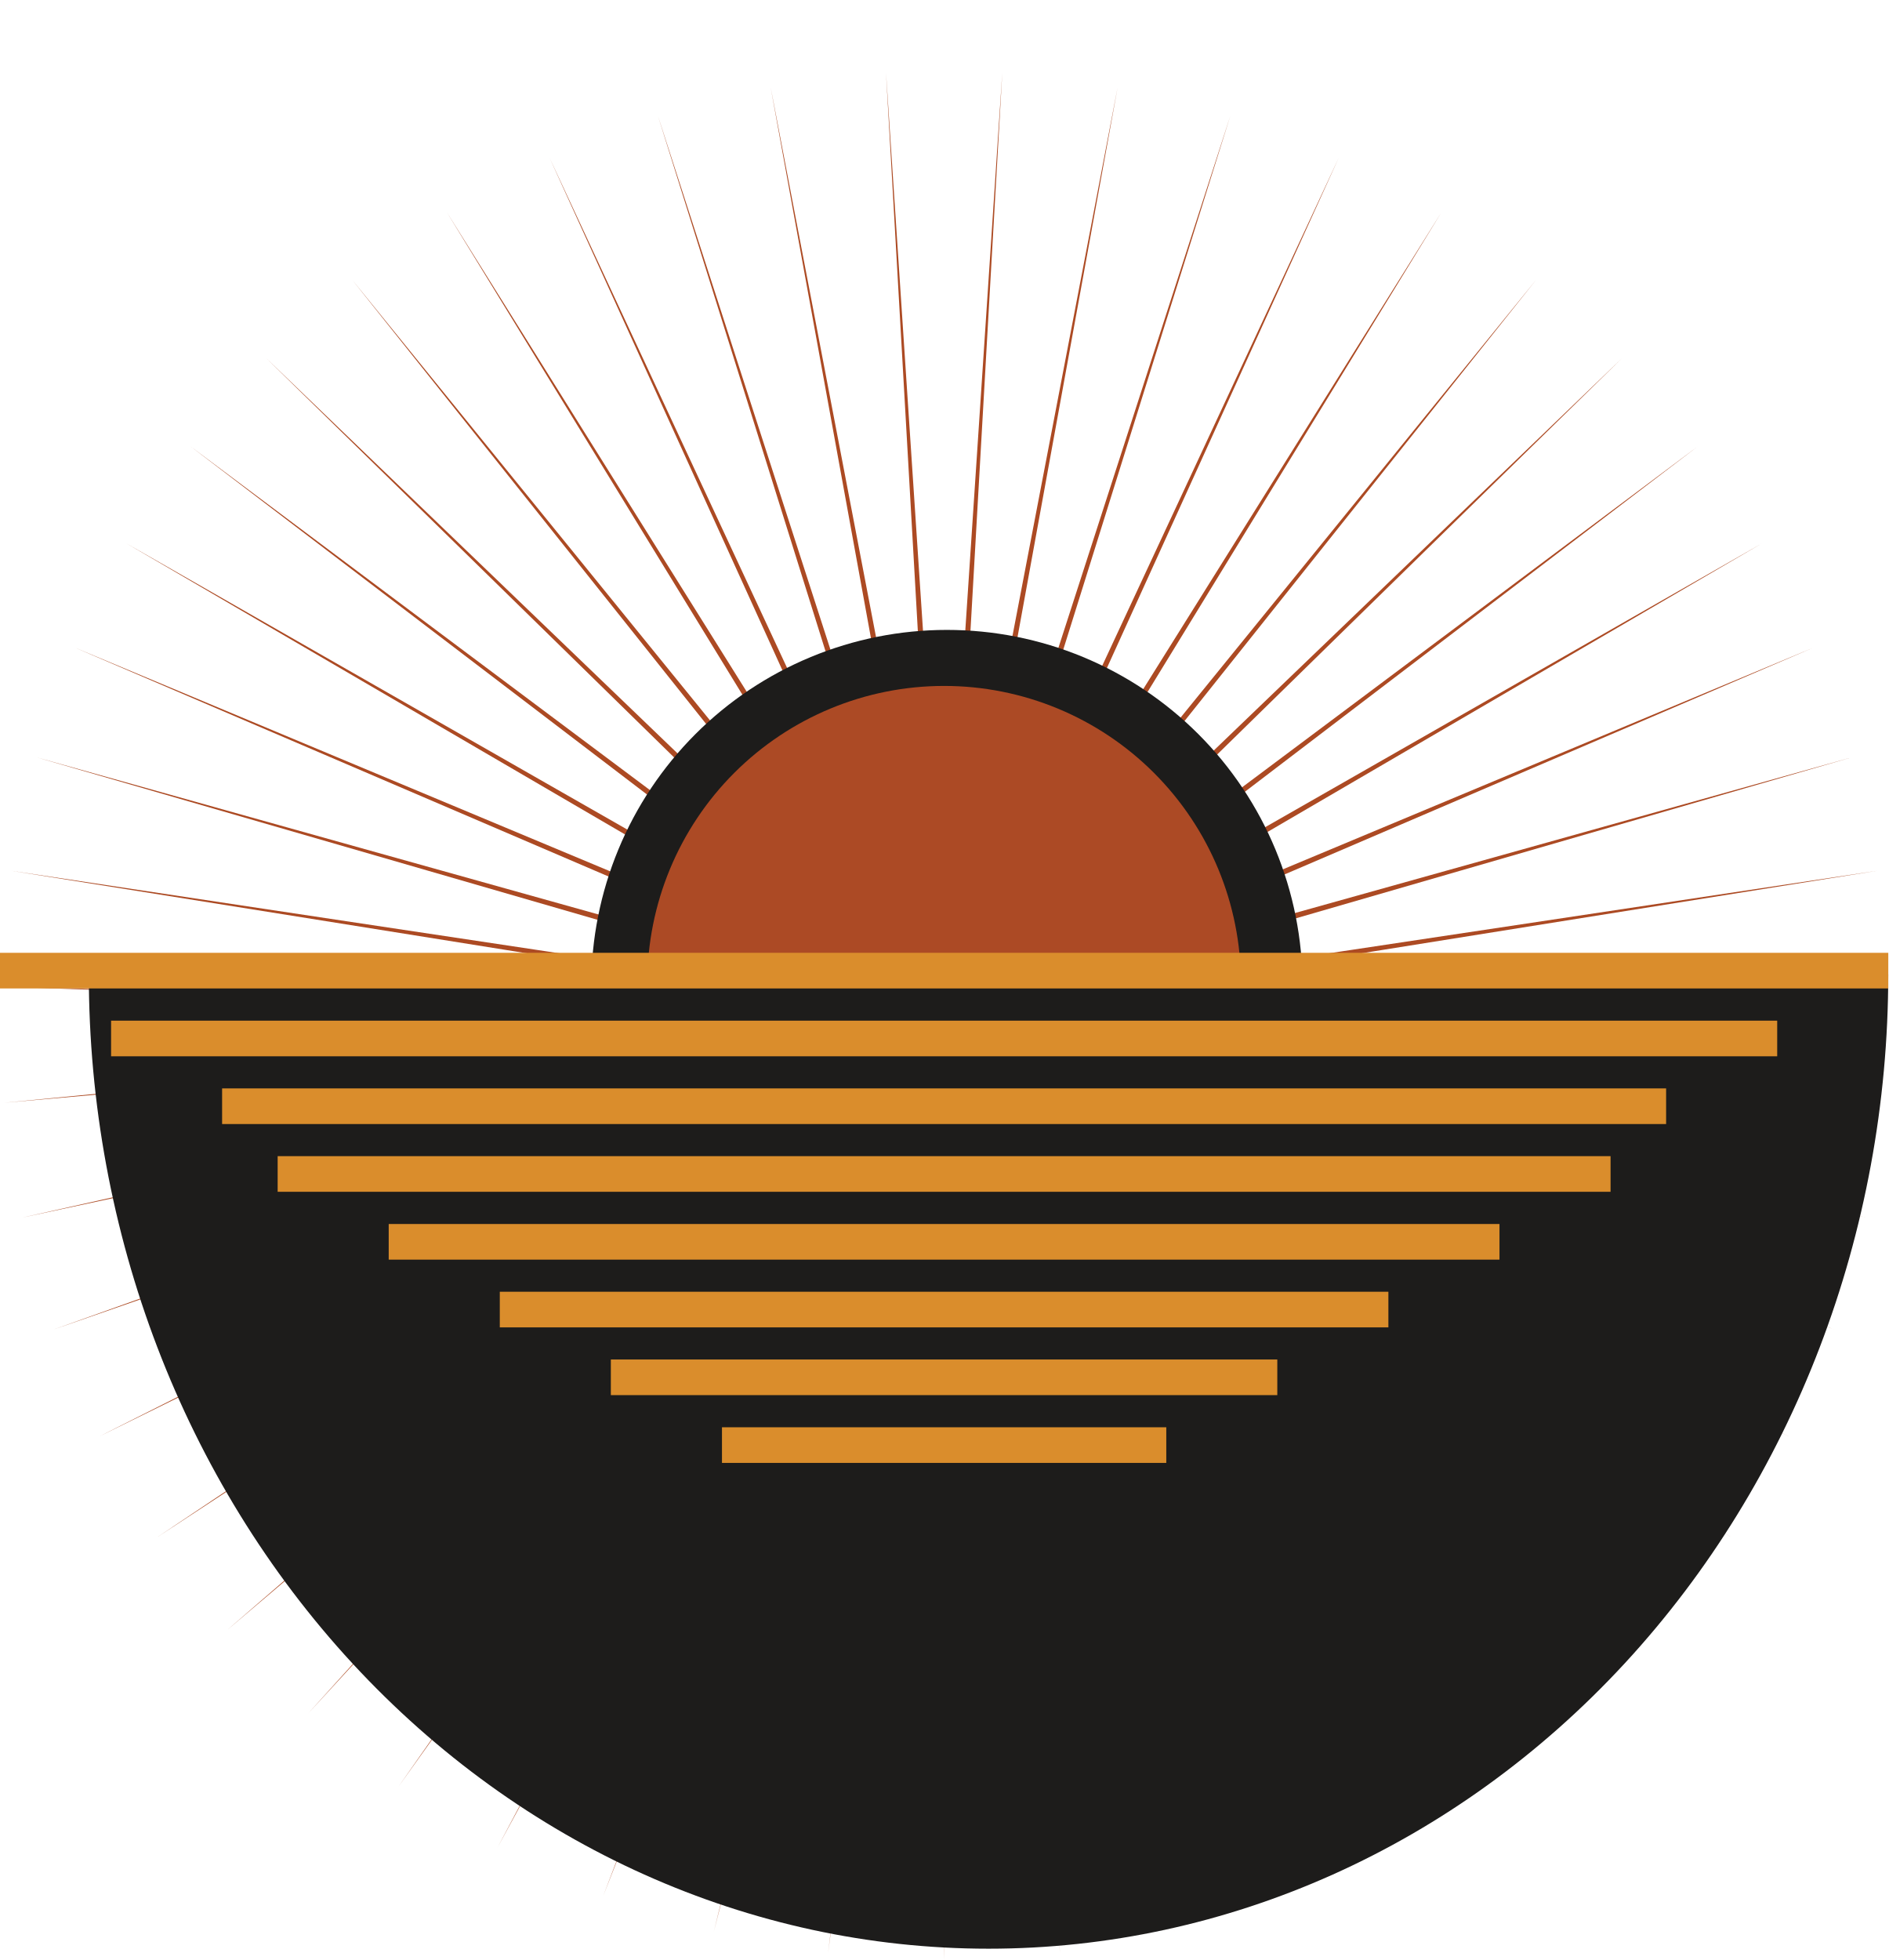
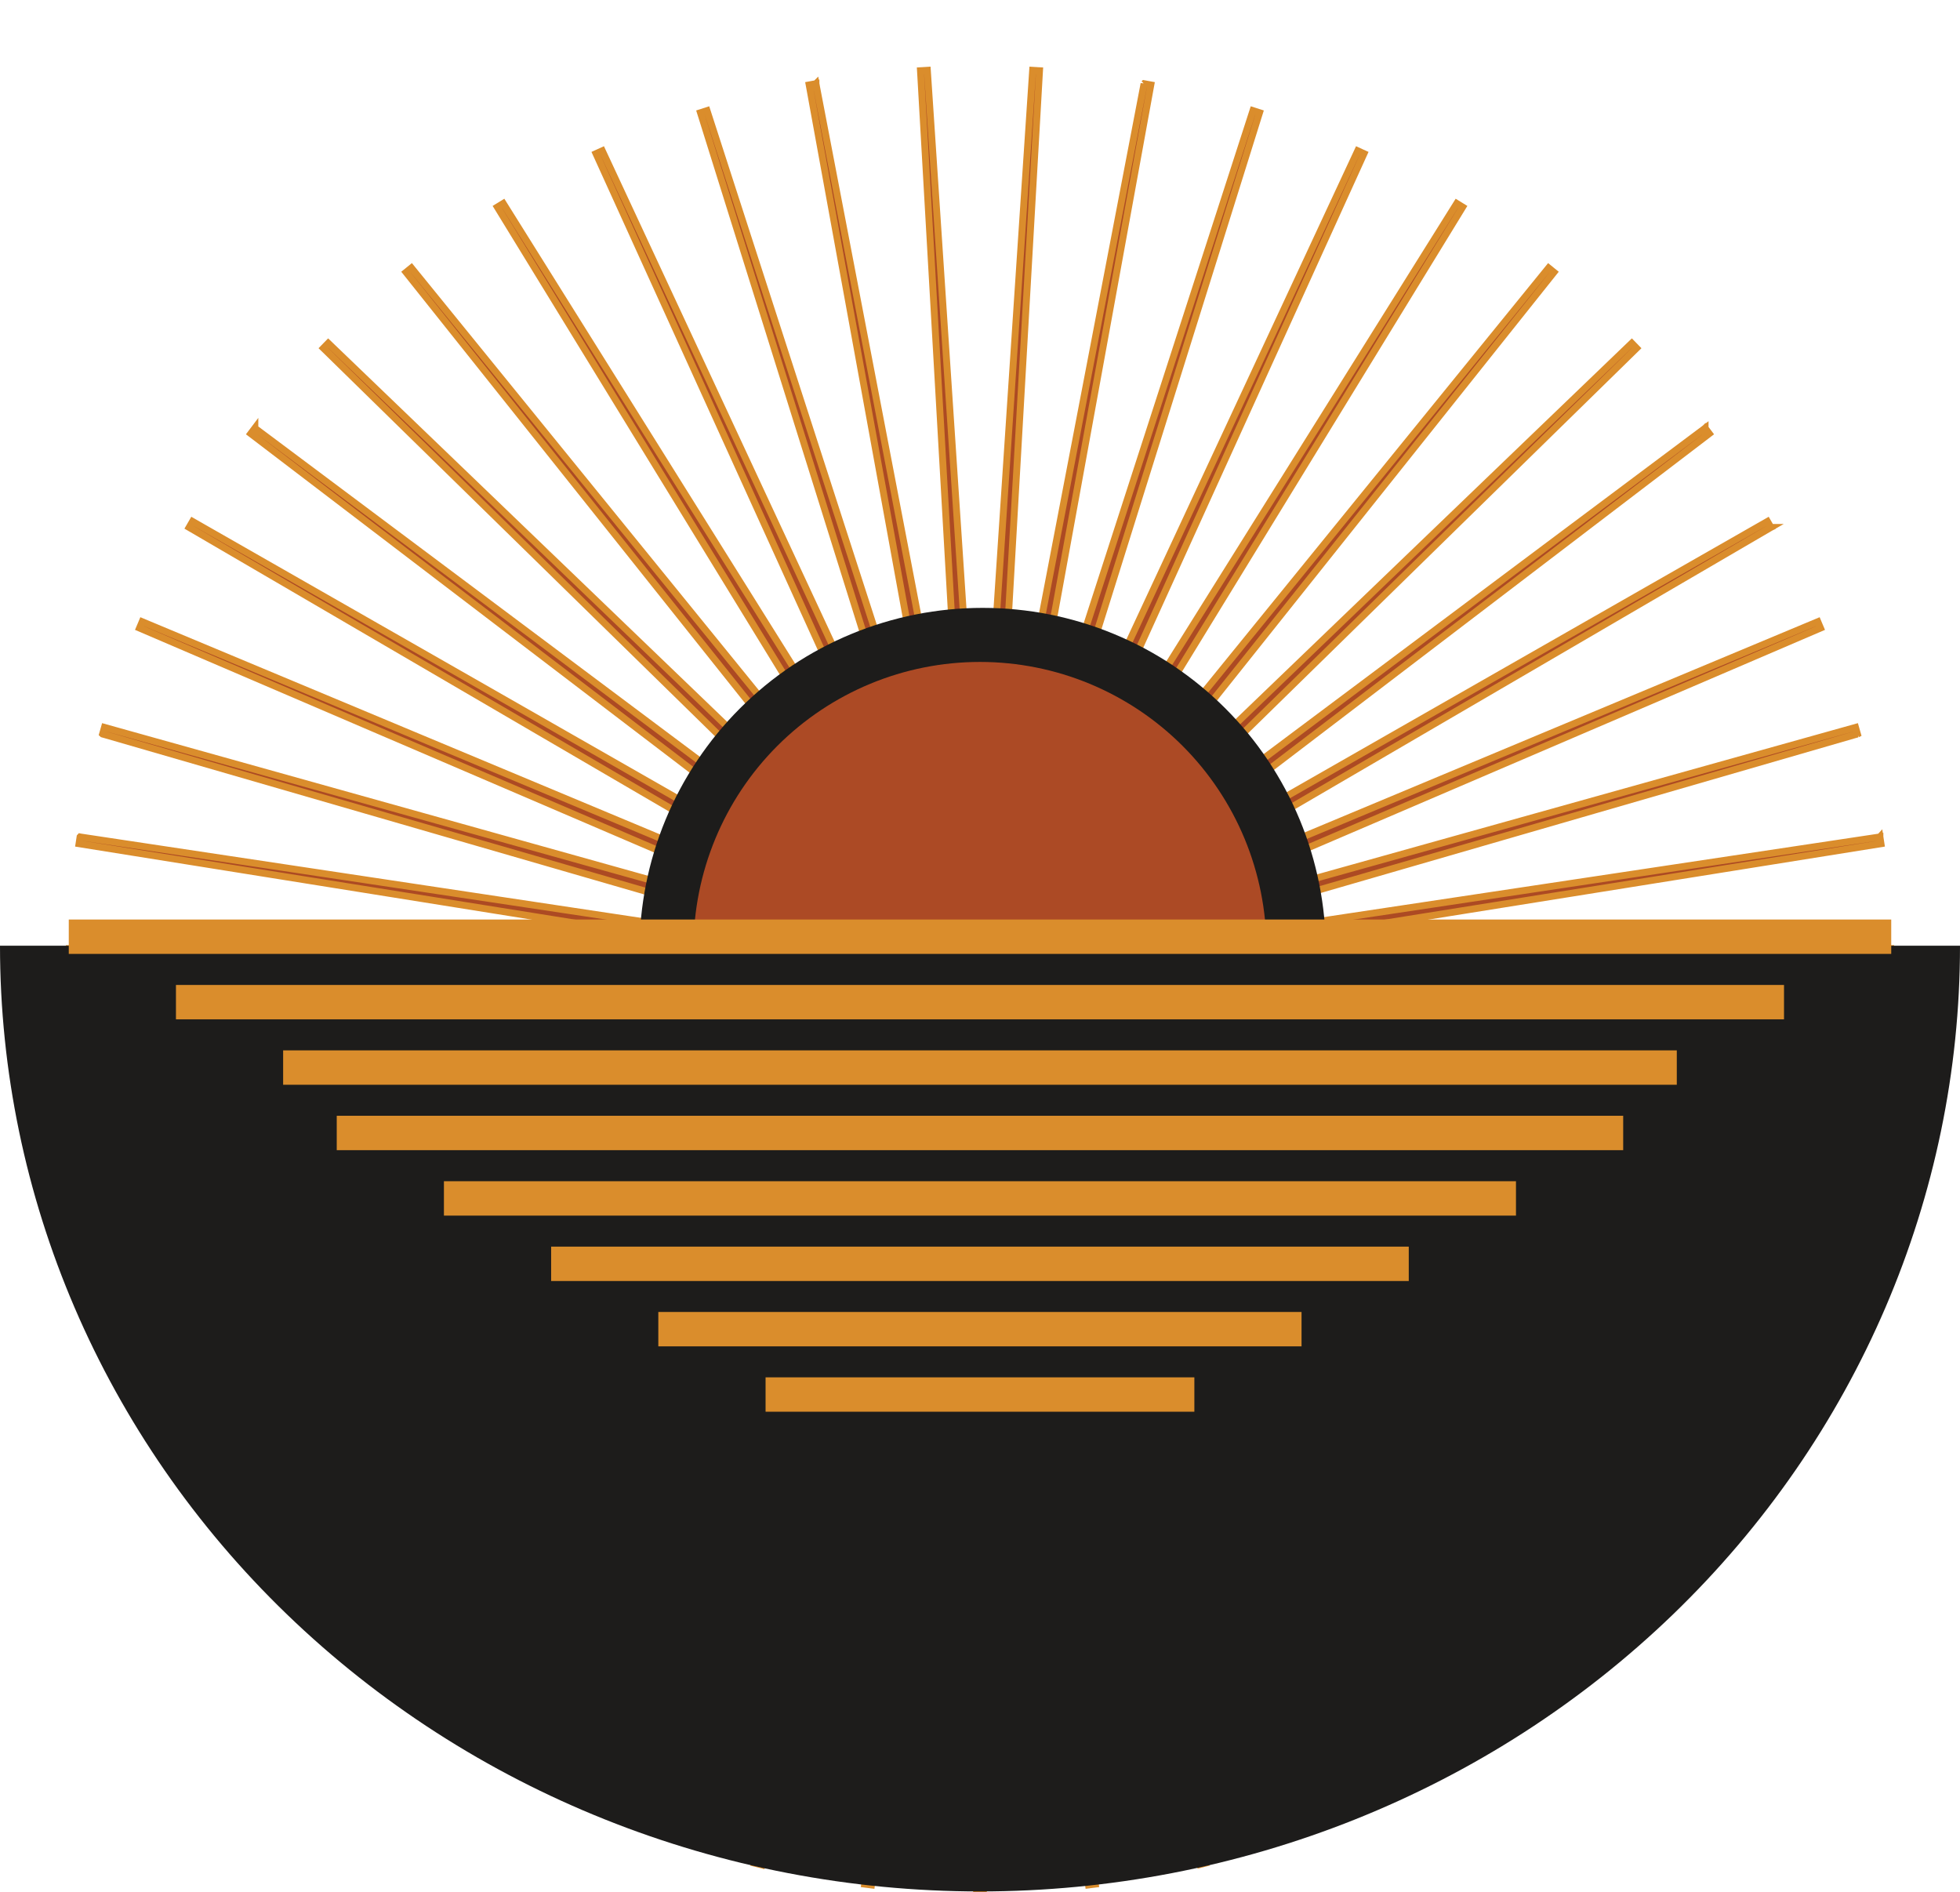
- <svg xmlns="http://www.w3.org/2000/svg" preserveAspectRatio="none" overflow="visible" style="display: block;" width="53" height="55" viewBox="0 0 53 55" fill="none">
-   <g id="Group 15">
-     <g id="Group 14">
-       <path id="Star 4" d="M26.5 55L26.614 30.352L29.756 54.799L26.841 30.323L32.964 54.2L27.062 30.268L36.073 53.211L27.275 30.185L39.037 51.847L27.477 30.077L41.811 50.129L27.663 29.945L44.353 48.084L27.832 29.791L46.624 45.741L27.98 29.618L48.59 43.138L28.107 29.427L50.222 40.312L28.208 29.223L51.494 37.307L28.284 29.008L52.386 34.169L28.333 28.785L52.887 30.945L28.354 28.557L52.987 27.684L28.347 28.329L52.686 24.435L28.312 28.103L51.988 21.248L28.25 27.884L50.904 18.171L28.16 27.673L49.45 15.25L28.046 27.475L47.648 12.53L27.909 27.293L45.525 10.053L27.75 27.129L43.114 7.854L27.572 26.986L40.45 5.969L27.378 26.866L37.576 4.426L27.17 26.77L34.533 3.247L26.953 26.701L31.369 2.451L26.728 26.659L28.131 2.05L26.5 26.645L24.869 2.05L26.272 26.659L21.631 2.451L26.047 26.701L18.466 3.247L25.83 26.77L15.424 4.426L25.622 26.866L12.55 5.969L25.428 26.986L9.887 7.854L25.25 27.129L7.475 10.053L25.091 27.293L5.353 12.53L24.954 27.475L3.55 15.25L24.84 27.673L2.096 18.171L24.75 27.884L1.012 21.248L24.688 28.103L0.314 24.435L24.653 28.329L0.013 27.684L24.646 28.557L0.113 30.945L24.667 28.785L0.614 34.169L24.716 29.008L1.506 37.307L24.792 29.223L2.778 40.312L24.893 29.427L4.41 43.138L25.02 29.618L6.376 45.741L25.168 29.791L8.647 48.084L25.337 29.945L11.189 50.129L25.523 30.077L13.963 51.847L25.725 30.185L16.927 53.211L25.938 30.268L20.036 54.2L26.159 30.323L23.244 54.799L26.386 30.352L26.5 55Z" fill="#AC4A23" />
-       <path id="Ellipse 6" d="M52.999 27.341C52.999 34.593 50.339 41.547 45.603 46.675C40.867 51.802 34.444 54.683 27.746 54.683C21.049 54.683 14.626 51.802 9.89 46.675C5.154 41.547 2.493 34.593 2.493 27.341L27.746 27.341H52.999Z" fill="#1D1C1B" />
-     </g>
-     <path id="Ellipse 5" d="M36.559 27.658C36.559 26.347 36.3 25.049 35.799 23.838C35.297 22.627 34.562 21.527 33.635 20.6C32.708 19.673 31.608 18.938 30.397 18.436C29.186 17.934 27.888 17.676 26.577 17.676C25.267 17.676 23.969 17.934 22.758 18.436C21.547 18.938 20.446 19.673 19.519 20.6C18.593 21.527 17.857 22.627 17.356 23.838C16.854 25.049 16.596 26.347 16.596 27.658L18.398 27.658C18.398 26.584 18.61 25.52 19.021 24.528C19.432 23.535 20.035 22.634 20.794 21.874C21.553 21.115 22.455 20.512 23.447 20.101C24.44 19.69 25.503 19.479 26.577 19.479C27.651 19.479 28.715 19.69 29.707 20.101C30.7 20.512 31.601 21.115 32.361 21.874C33.12 22.634 33.722 23.535 34.133 24.528C34.544 25.52 34.756 26.584 34.756 27.658H36.559Z" fill="#1D1C1B" />
-     <path id="Ellipse 4" d="M34.83 27.579C34.83 25.37 33.953 23.251 32.39 21.689C30.828 20.126 28.709 19.248 26.499 19.248C24.29 19.248 22.171 20.126 20.608 21.689C19.046 23.251 18.168 25.37 18.168 27.579L26.499 27.579H34.83Z" fill="#AC4A25" />
-     <g id="Group 12">
-       <line id="Line 1" y1="27.237" x2="53" y2="27.237" stroke="#DA8D2C" />
-       <line id="Line 2" x1="3.118" y1="29.141" x2="49.882" y2="29.141" stroke="#DA8D2C" />
-       <line id="Line 3" x1="6.234" y1="31.042" x2="46.764" y2="31.042" stroke="#DA8D2C" />
-       <line id="Line 4" x1="7.793" y1="32.943" x2="45.205" y2="32.943" stroke="#DA8D2C" />
-       <line id="Line 5" x1="10.91" y1="34.847" x2="42.087" y2="34.847" stroke="#DA8D2C" />
-       <line id="Line 6" x1="14.028" y1="36.748" x2="38.969" y2="36.748" stroke="#DA8D2C" />
-       <line id="Line 7" x1="17.145" y1="38.649" x2="35.851" y2="38.649" stroke="#DA8D2C" />
-       <line id="Line 8" x1="20.264" y1="40.551" x2="32.735" y2="40.551" stroke="#DA8D2C" />
-     </g>
-   </g>
+ <svg xmlns="http://www.w3.org/2000/svg" width="57" height="55" viewBox="0 0 57 55" fill="none">
+   <path d="M28.6 55L28.706 31.86L31.657 54.812L31.757 54.799L31.855 54.787L29.118 31.811L34.86 54.199L34.866 54.224L34.867 54.225L35.06 54.176L29.519 31.704L37.98 53.247L38.058 53.217L38.073 53.211L38.088 53.205L38.166 53.175L29.908 31.561L40.949 51.895L41.037 51.847L41.125 51.8H41.124L41.101 51.756L30.27 31.36L43.73 50.188L43.893 50.072H43.892L43.893 50.071L43.857 50.023L30.612 31.125L46.279 48.151L46.352 48.084L46.427 48.017H46.426L46.379 47.965L30.916 30.844L48.507 45.773L48.559 45.817H48.56L48.69 45.666L31.185 30.528L50.535 43.222L50.591 43.138L50.647 43.055L31.414 30.184L52.177 40.401L52.222 40.312L52.267 40.223L31.597 29.811L53.461 37.402L53.527 37.213L31.738 29.422L54.365 34.267L54.408 34.071L31.826 29.017L54.878 31.045L54.887 30.945L54.897 30.846L31.862 28.605L54.991 27.784L54.984 27.584L31.855 28.189L54.702 24.534L54.687 24.436L54.672 24.336L54.671 24.337V24.336L54.655 24.339L31.79 27.779L53.946 21.364L54.016 21.345H54.015L54.017 21.344L53.962 21.151L31.676 27.381L52.943 18.263L52.904 18.171L52.865 18.078L31.513 27L51.466 15.356L51.499 15.337H51.498L51.5 15.336L51.4 15.163L31.305 26.643L49.708 12.609L49.588 12.45L49.587 12.451V12.45L49.536 12.489L31.055 26.311L47.595 10.124L47.455 9.98L30.769 26.012L45.191 7.917L45.036 7.791L30.445 25.752L42.536 6.021L42.365 5.916L30.093 25.534L39.667 4.467L39.576 4.426L39.485 4.384L29.716 25.361L36.629 3.277L36.438 3.216L29.32 25.237L33.468 2.469L33.369 2.451L33.272 2.433L33.27 2.435V2.434L33.255 2.516L28.913 25.159L30.231 2.056L30.134 2.051L30.132 2.05H30.129L30.031 2.044L28.5 25.137L26.969 2.044L26.87 2.05H26.868L26.865 2.051L26.769 2.056L28.086 25.159L23.744 2.516L23.73 2.434L23.729 2.435V2.433L23.532 2.469L27.679 25.237L20.561 3.216L20.371 3.277L27.283 25.361L17.515 4.384L17.333 4.467L26.906 25.534L14.635 5.916L14.464 6.021L26.554 25.752L11.964 7.791L11.809 7.917L26.23 26.012L9.545 9.98L9.405 10.124L25.944 26.311L7.463 12.489L7.413 12.45L7.412 12.451V12.45L7.292 12.609L25.694 26.643L5.6 15.163L5.5 15.336L25.486 27L4.135 18.078L4.096 18.171L4.057 18.263L25.323 27.381L3.038 21.151L2.983 21.344L2.984 21.345L3.053 21.364L25.209 27.779L2.344 24.339L2.329 24.336L2.328 24.337L2.298 24.534L25.144 28.189L2.016 27.584L2.013 27.684L2.009 27.784L25.137 28.605L2.104 30.846L2.113 30.945L2.122 31.045H2.132L25.173 29.017L2.592 34.071L2.635 34.267H2.636L2.657 34.263L25.261 29.422L3.473 37.213L3.539 37.402L25.402 29.811L4.733 40.223L4.778 40.312L4.822 40.401H4.823L4.864 40.381L25.585 30.184L6.354 43.055L6.409 43.138L6.465 43.222L25.814 30.528L8.311 45.666L8.44 45.817L8.492 45.773L26.083 30.844L10.62 47.965L10.573 48.016V48.017L10.648 48.084L10.721 48.151L26.387 31.125L13.142 50.023L13.107 50.071V50.072L13.271 50.188L26.73 31.36L15.898 51.756L15.875 51.799V51.8L16.051 51.895L27.091 31.561L18.834 53.175L18.911 53.205L18.927 53.211L19.02 53.247L27.48 31.704L21.939 54.176L22.133 54.225V54.224L22.14 54.199L27.881 31.811L25.145 54.787L25.343 54.812L28.293 31.86L28.4 55H28.6Z" fill="#AC4A23" stroke="#DA8D2C" stroke-width="0.2" />
+   <path d="M57 27.5C57 34.794 53.997 41.788 48.653 46.945C43.308 52.103 36.059 55 28.5 55C20.941 55 13.692 52.103 8.347 46.945C3.003 41.788 1.14133e-06 34.794 0 27.5L28.5 27.5H57Z" fill="#1D1C1B" />
+   <path d="M38.558 27.657C38.558 26.346 38.3 25.048 37.799 23.837C37.297 22.626 36.562 21.526 35.635 20.599C34.708 19.672 33.608 18.937 32.397 18.436C31.186 17.934 29.888 17.676 28.577 17.676C27.266 17.676 25.968 17.934 24.757 18.436C23.546 18.937 22.446 19.672 21.519 20.599C20.592 21.526 19.857 22.626 19.355 23.837C18.854 25.048 18.596 26.346 18.596 27.657H20.398C20.398 26.583 20.61 25.52 21.021 24.527C21.432 23.535 22.034 22.633 22.794 21.874C23.553 21.114 24.455 20.512 25.447 20.101C26.439 19.69 27.503 19.478 28.577 19.478C29.651 19.478 30.715 19.69 31.707 20.101C32.699 20.512 33.601 21.114 34.36 21.874C35.12 22.633 35.722 23.535 36.133 24.527C36.544 25.52 36.756 26.583 36.756 27.657H38.558Z" fill="#1D1C1B" />
+   <path d="M36.83 27.579C36.83 25.369 35.952 23.25 34.39 21.688C32.827 20.126 30.708 19.248 28.499 19.248C26.289 19.248 24.17 20.126 22.608 21.688C21.046 23.25 20.168 25.369 20.168 27.579L28.499 27.579H36.83Z" fill="#AC4A25" />
+   <line x1="2" y1="27.238" x2="55" y2="27.238" stroke="#DA8D2C" />
+   <line x1="5.117" y1="29.141" x2="51.882" y2="29.141" stroke="#DA8D2C" />
+   <line x1="8.234" y1="31.043" x2="48.764" y2="31.043" stroke="#DA8D2C" />
+   <line x1="9.793" y1="32.945" x2="47.205" y2="32.945" stroke="#DA8D2C" />
+   <line x1="12.91" y1="34.848" x2="44.087" y2="34.848" stroke="#DA8D2C" />
+   <line x1="16.028" y1="36.75" x2="40.969" y2="36.75" stroke="#DA8D2C" />
+   <line x1="19.145" y1="38.65" x2="37.851" y2="38.65" stroke="#DA8D2C" />
+   <line x1="22.264" y1="40.551" x2="34.734" y2="40.551" stroke="#DA8D2C" />
</svg>
